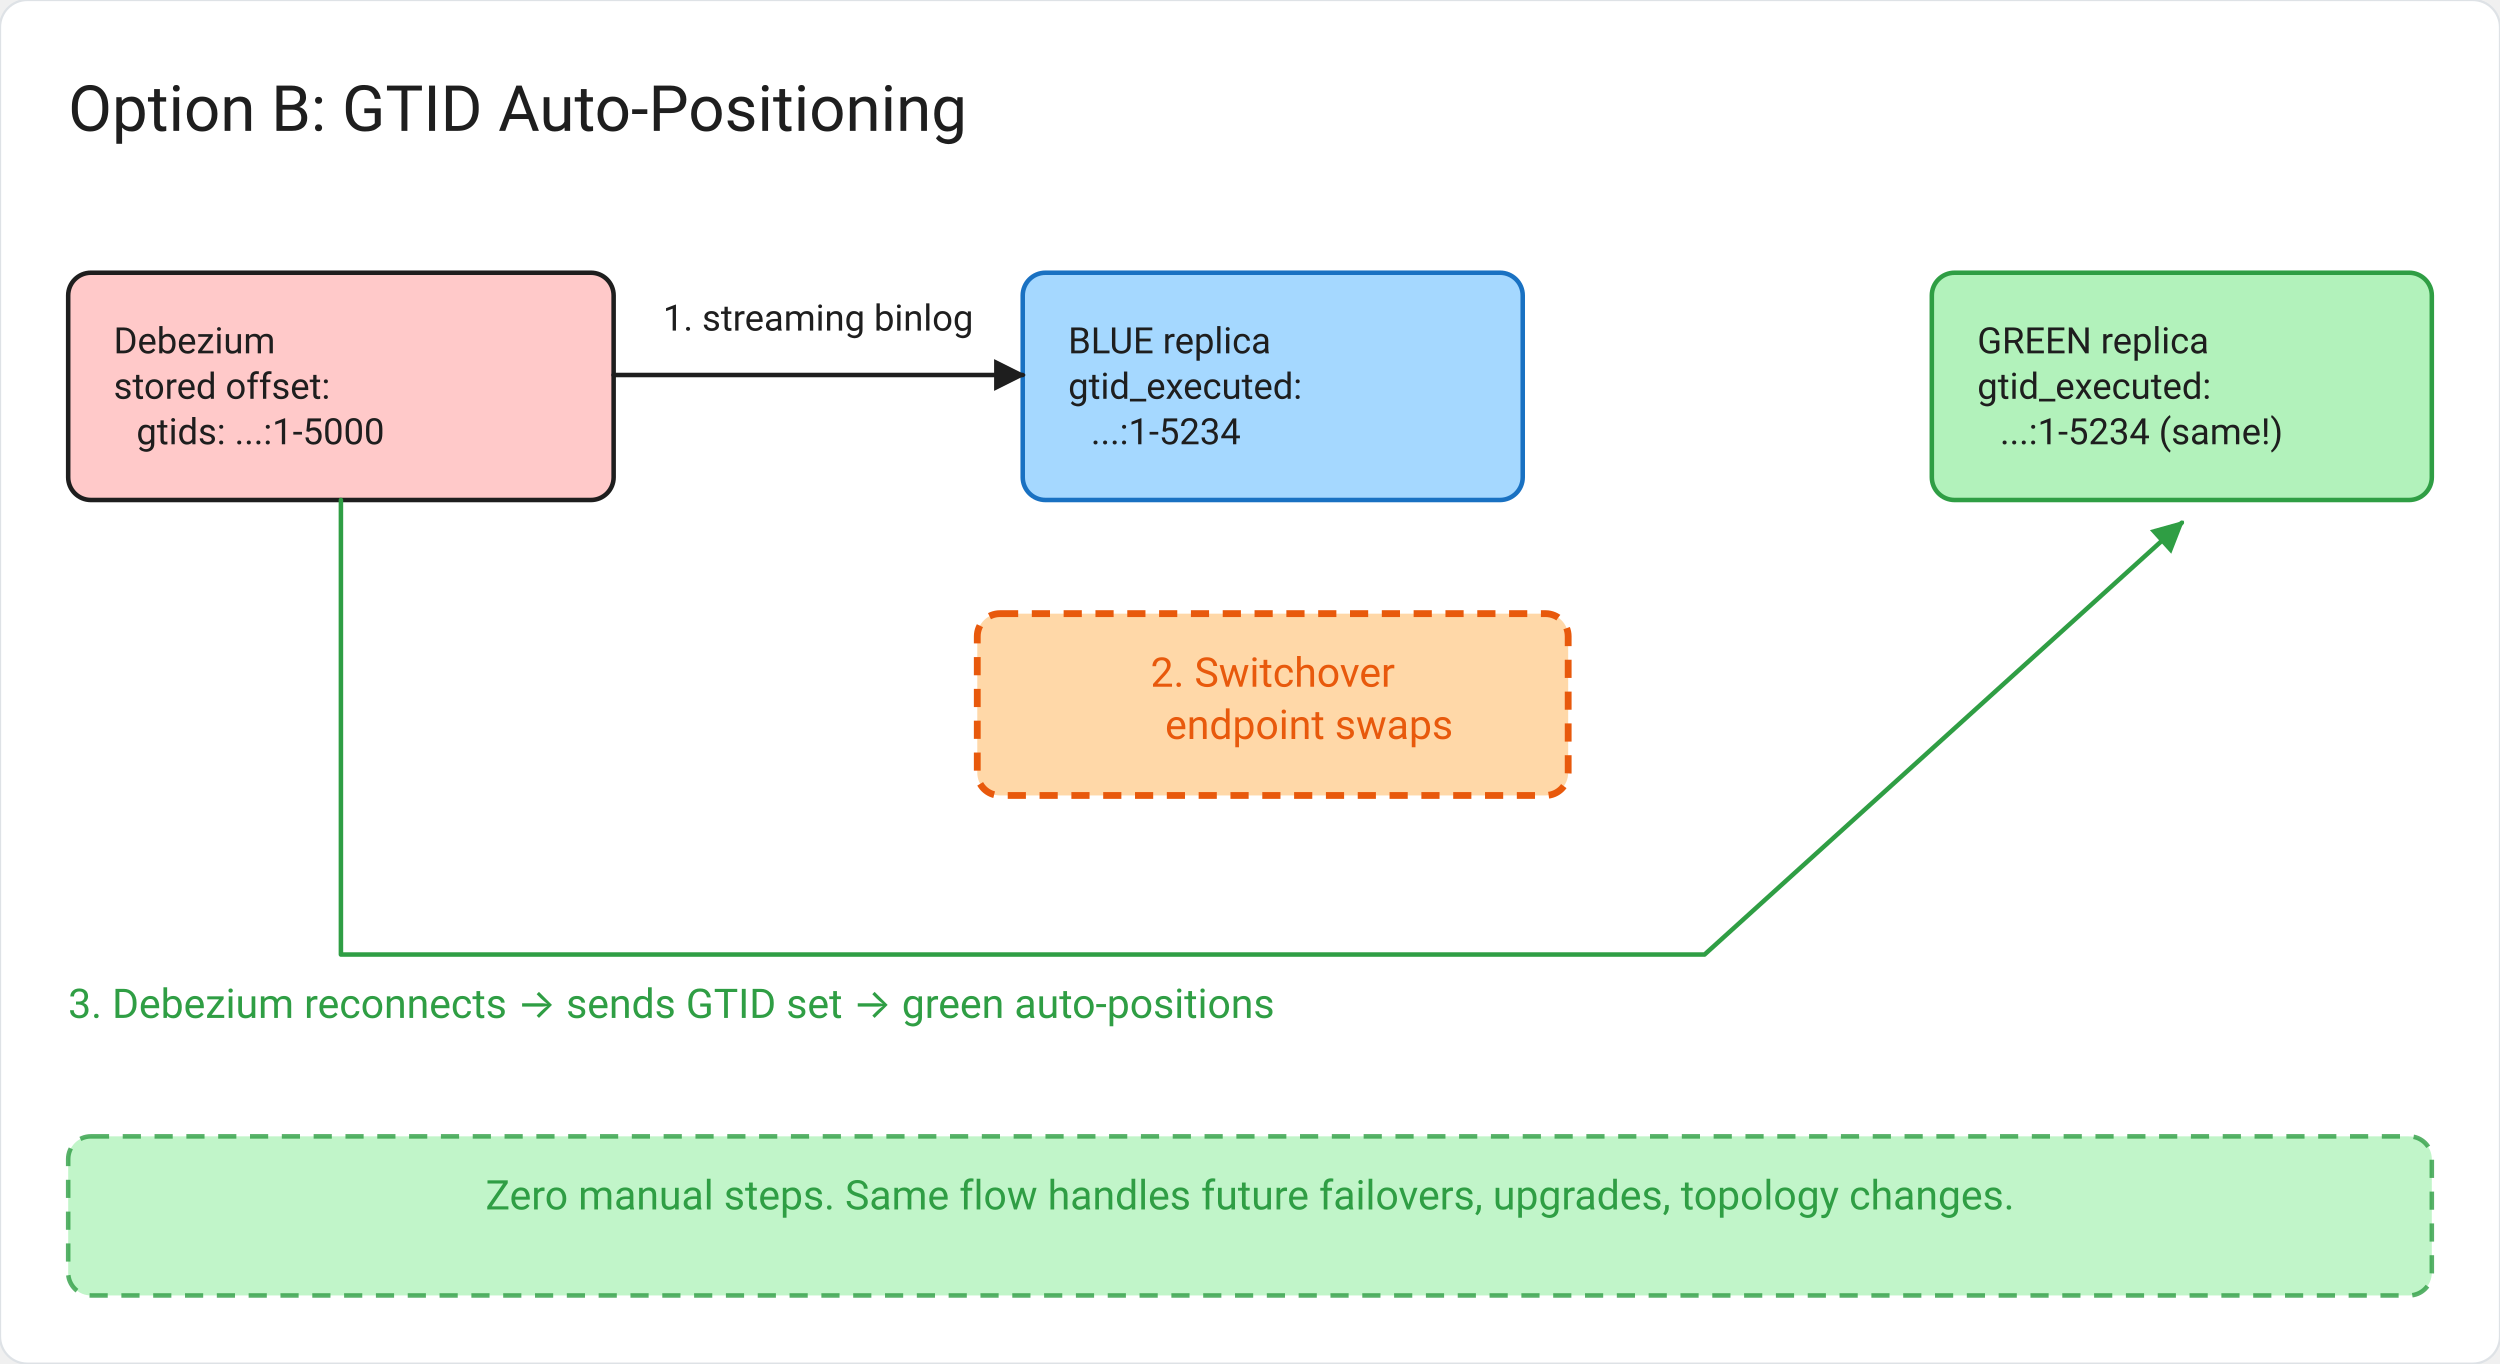
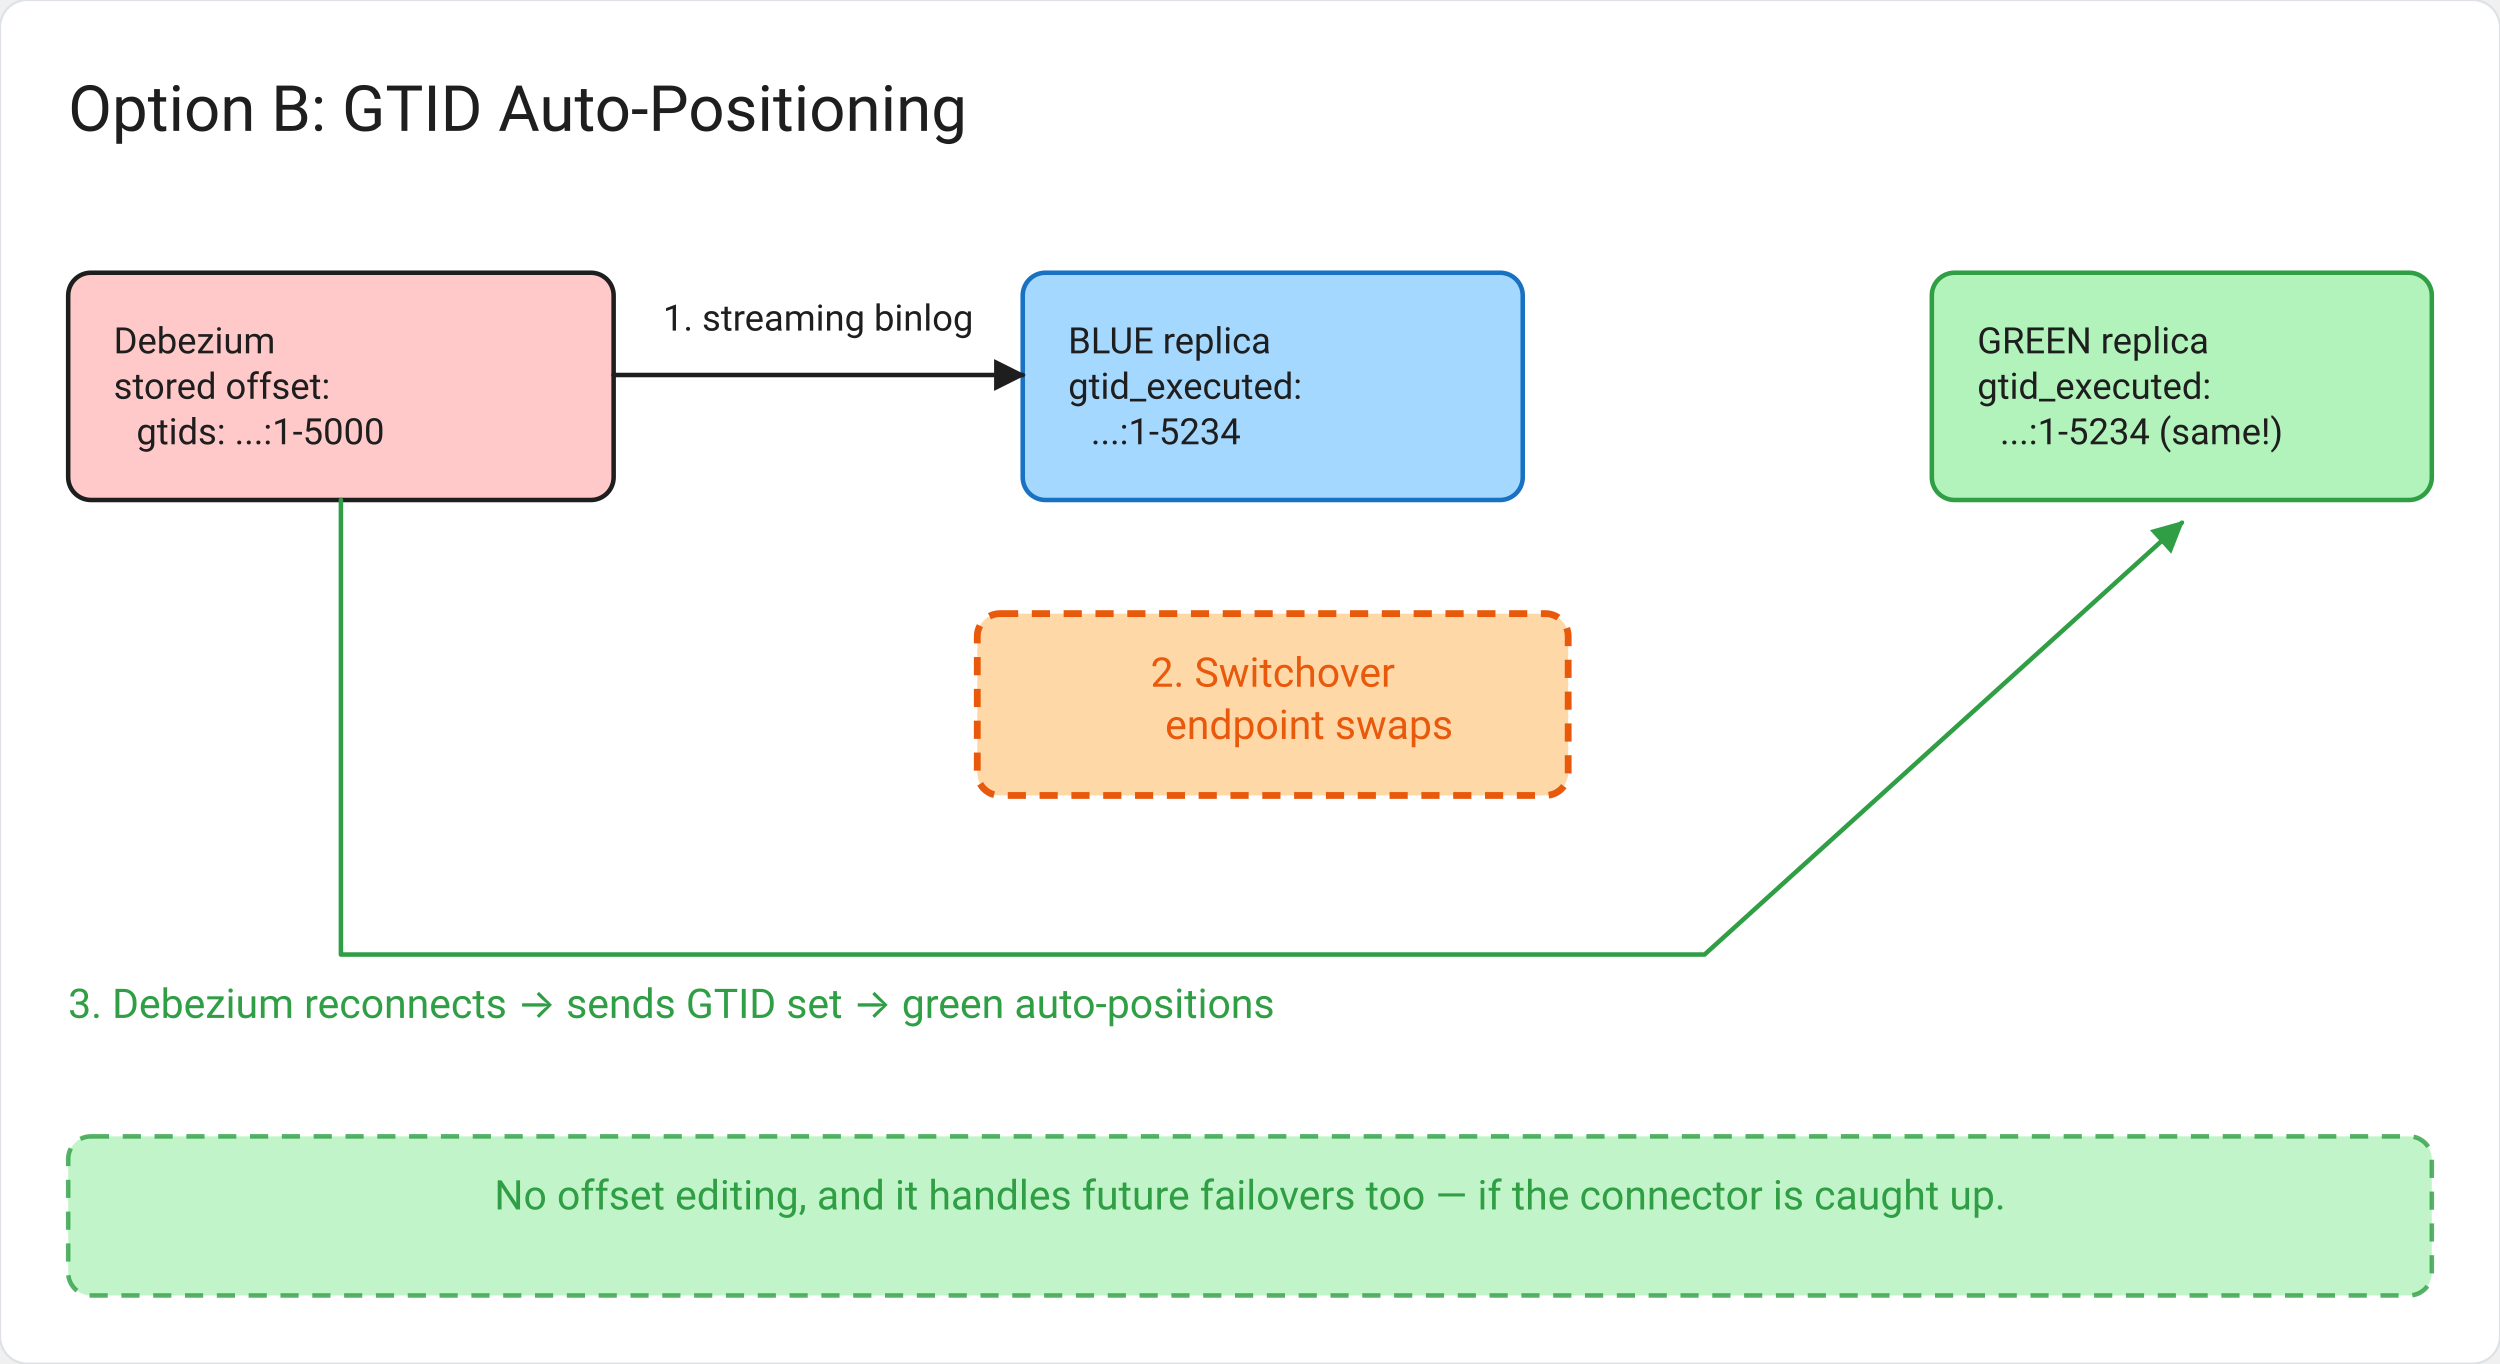
<svg xmlns="http://www.w3.org/2000/svg" viewBox="0 0 1100 600" width="1100" height="600" role="img">
  <defs>
    <marker id="ah" viewBox="0 0 10 10" refX="9" refY="5" markerWidth="7" markerHeight="7" orient="auto-start-reverse">
      <path d="M 0 0 L 10 5 L 0 10 z" fill="context-stroke" />
    </marker>
  </defs>
  <rect width="1100" height="600" rx="12" fill="#ffffff" stroke="#dee2e6" stroke-width="1" />
  <text x="30" y="48" text-anchor="start" dominant-baseline="central" font-family="ui-sans-serif, -apple-system, 'Segoe UI', Roboto, sans-serif" font-size="28" fill="#1e1e1e" opacity="1.00">Option B: GTID Auto-Positioning</text>
  <rect x="30" y="120" width="240" height="100" rx="10" fill="#ffc9c9" fill-opacity="1.00" stroke="#1e1e1e" stroke-width="2" stroke-opacity="1.00" />
  <text x="50" y="150" text-anchor="start" dominant-baseline="central" font-family="ui-sans-serif, -apple-system, 'Segoe UI', Roboto, sans-serif" font-size="16" fill="#1e1e1e" opacity="1.00">Debezium</text>
  <text x="50" y="170" text-anchor="start" dominant-baseline="central" font-family="ui-sans-serif, -apple-system, 'Segoe UI', Roboto, sans-serif" font-size="16" fill="#1e1e1e" opacity="1.00">stored offset:</text>
  <text x="60" y="190" text-anchor="start" dominant-baseline="central" font-family="ui-sans-serif, -apple-system, 'Segoe UI', Roboto, sans-serif" font-size="16" fill="#1e1e1e" opacity="1.00">gtids: ...:1-5000</text>
  <rect x="450" y="120" width="220" height="100" rx="10" fill="#a5d8ff" fill-opacity="1.00" stroke="#1971c2" stroke-width="2" stroke-opacity="1.00" />
  <text x="470" y="150" text-anchor="start" dominant-baseline="central" font-family="ui-sans-serif, -apple-system, 'Segoe UI', Roboto, sans-serif" font-size="16" fill="#1e1e1e" opacity="1.00">BLUE replica</text>
  <text x="470" y="170" text-anchor="start" dominant-baseline="central" font-family="ui-sans-serif, -apple-system, 'Segoe UI', Roboto, sans-serif" font-size="16" fill="#1e1e1e" opacity="1.00">gtid_executed:</text>
  <text x="480" y="190" text-anchor="start" dominant-baseline="central" font-family="ui-sans-serif, -apple-system, 'Segoe UI', Roboto, sans-serif" font-size="16" fill="#1e1e1e" opacity="1.00">...:1-5234</text>
  <rect x="850" y="120" width="220" height="100" rx="10" fill="#b2f2bb" fill-opacity="1.00" stroke="#2f9e44" stroke-width="2" stroke-opacity="1.00" />
  <text x="870" y="150" text-anchor="start" dominant-baseline="central" font-family="ui-sans-serif, -apple-system, 'Segoe UI', Roboto, sans-serif" font-size="16" fill="#1e1e1e" opacity="1.00">GREEN replica</text>
  <text x="870" y="170" text-anchor="start" dominant-baseline="central" font-family="ui-sans-serif, -apple-system, 'Segoe UI', Roboto, sans-serif" font-size="16" fill="#1e1e1e" opacity="1.00">gtid_executed:</text>
  <text x="880" y="190" text-anchor="start" dominant-baseline="central" font-family="ui-sans-serif, -apple-system, 'Segoe UI', Roboto, sans-serif" font-size="16" fill="#1e1e1e" opacity="1.00">...:1-5234 (same!)</text>
  <path d="M 270,165 L 450,165" fill="none" stroke="#1e1e1e" stroke-width="2" stroke-linecap="round" stroke-linejoin="round" opacity="1.00" marker-end="url(#ah)" />
  <text x="360" y="140" text-anchor="middle" dominant-baseline="central" font-family="ui-sans-serif, -apple-system, 'Segoe UI', Roboto, sans-serif" font-size="16" fill="#1e1e1e" opacity="1.00">1. streaming binlog</text>
  <rect x="430" y="270" width="260" height="80" rx="10" fill="#ffd8a8" fill-opacity="1.00" stroke="#e8590c" stroke-width="3" stroke-opacity="1.00" stroke-dasharray="8 6" />
  <text x="560" y="296" text-anchor="middle" dominant-baseline="central" font-family="ui-sans-serif, -apple-system, 'Segoe UI', Roboto, sans-serif" font-size="18" fill="#e8590c" opacity="1.00">2. Switchover</text>
  <text x="576" y="319" text-anchor="middle" dominant-baseline="central" font-family="ui-sans-serif, -apple-system, 'Segoe UI', Roboto, sans-serif" font-size="18" fill="#e8590c" opacity="1.00">endpoint swaps</text>
  <path d="M 150,220 L 150,420 L 750,420 L 960,230" fill="none" stroke="#2f9e44" stroke-width="2" stroke-linecap="round" stroke-linejoin="round" opacity="1.00" marker-end="url(#ah)" />
  <text x="30" y="441" text-anchor="start" dominant-baseline="central" font-family="ui-sans-serif, -apple-system, 'Segoe UI', Roboto, sans-serif" font-size="18" fill="#2f9e44" opacity="1.00">3. Debezium reconnects → sends GTID set → green auto-positions</text>
  <rect x="30" y="500" width="1040" height="70" rx="10" fill="#b2f2bb" fill-opacity="0.80" stroke="#2f9e44" stroke-width="2" stroke-opacity="0.80" stroke-dasharray="8 6" />
-   <text x="550" y="526" text-anchor="middle" dominant-baseline="central" font-family="ui-sans-serif, -apple-system, 'Segoe UI', Roboto, sans-serif" font-size="18" fill="#2f9e44" opacity="1.00">Zero manual steps. Same flow handles future failovers, upgrades, topology changes.</text>
+   <text x="550" y="526" text-anchor="middle" dominant-baseline="central" font-family="ui-sans-serif, -apple-system, 'Segoe UI', Roboto, sans-serif" font-size="18" fill="#2f9e44" opacity="1.00">No offset editing, and it handles future failovers too — if the connector is caught up.</text>
</svg>
